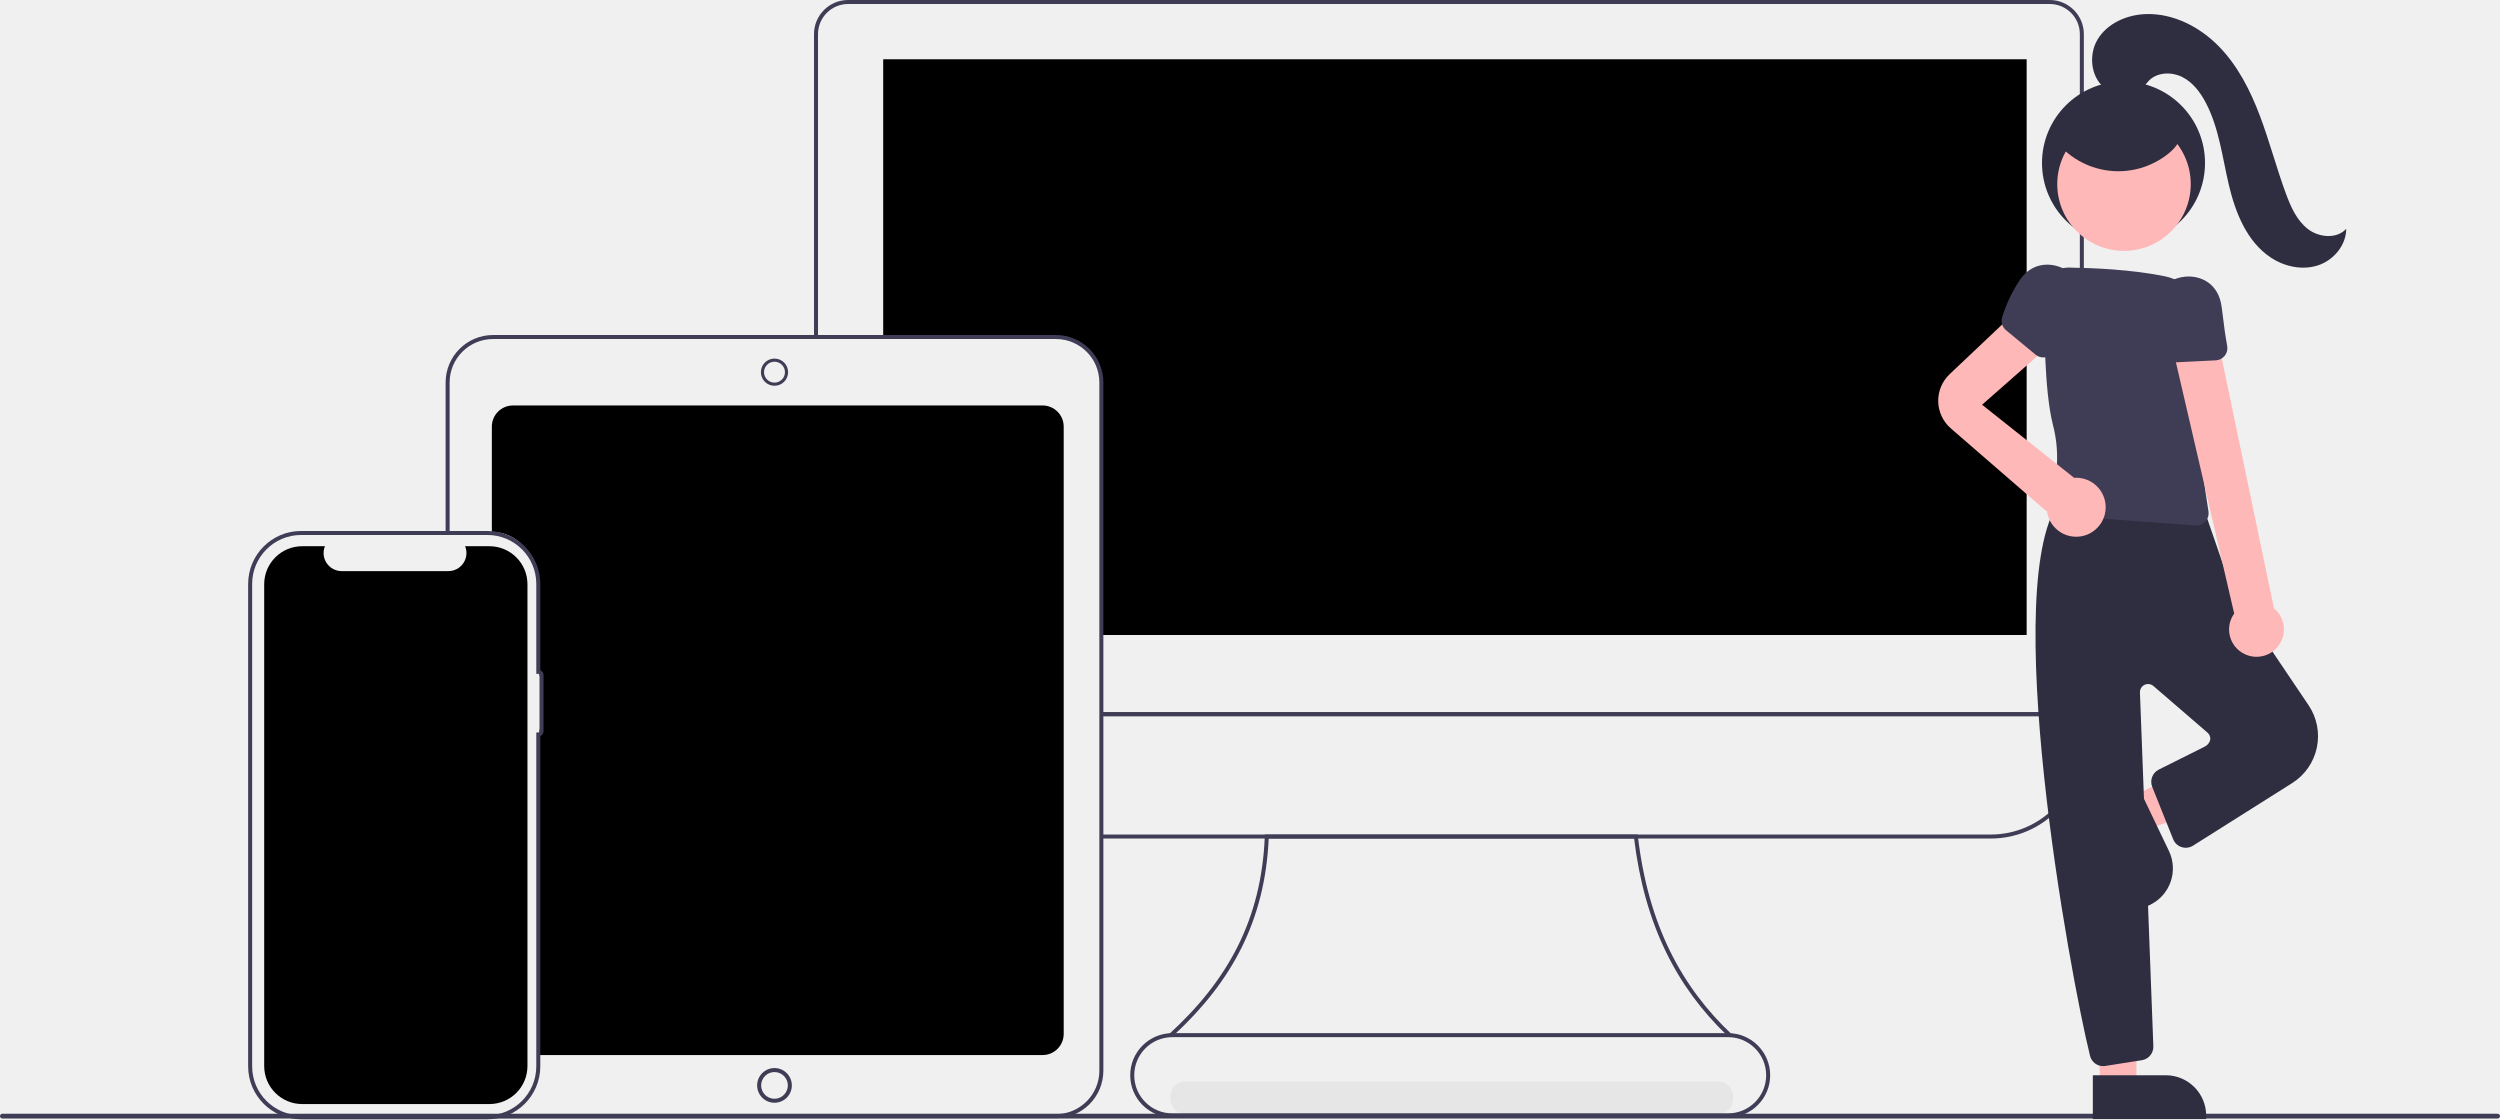
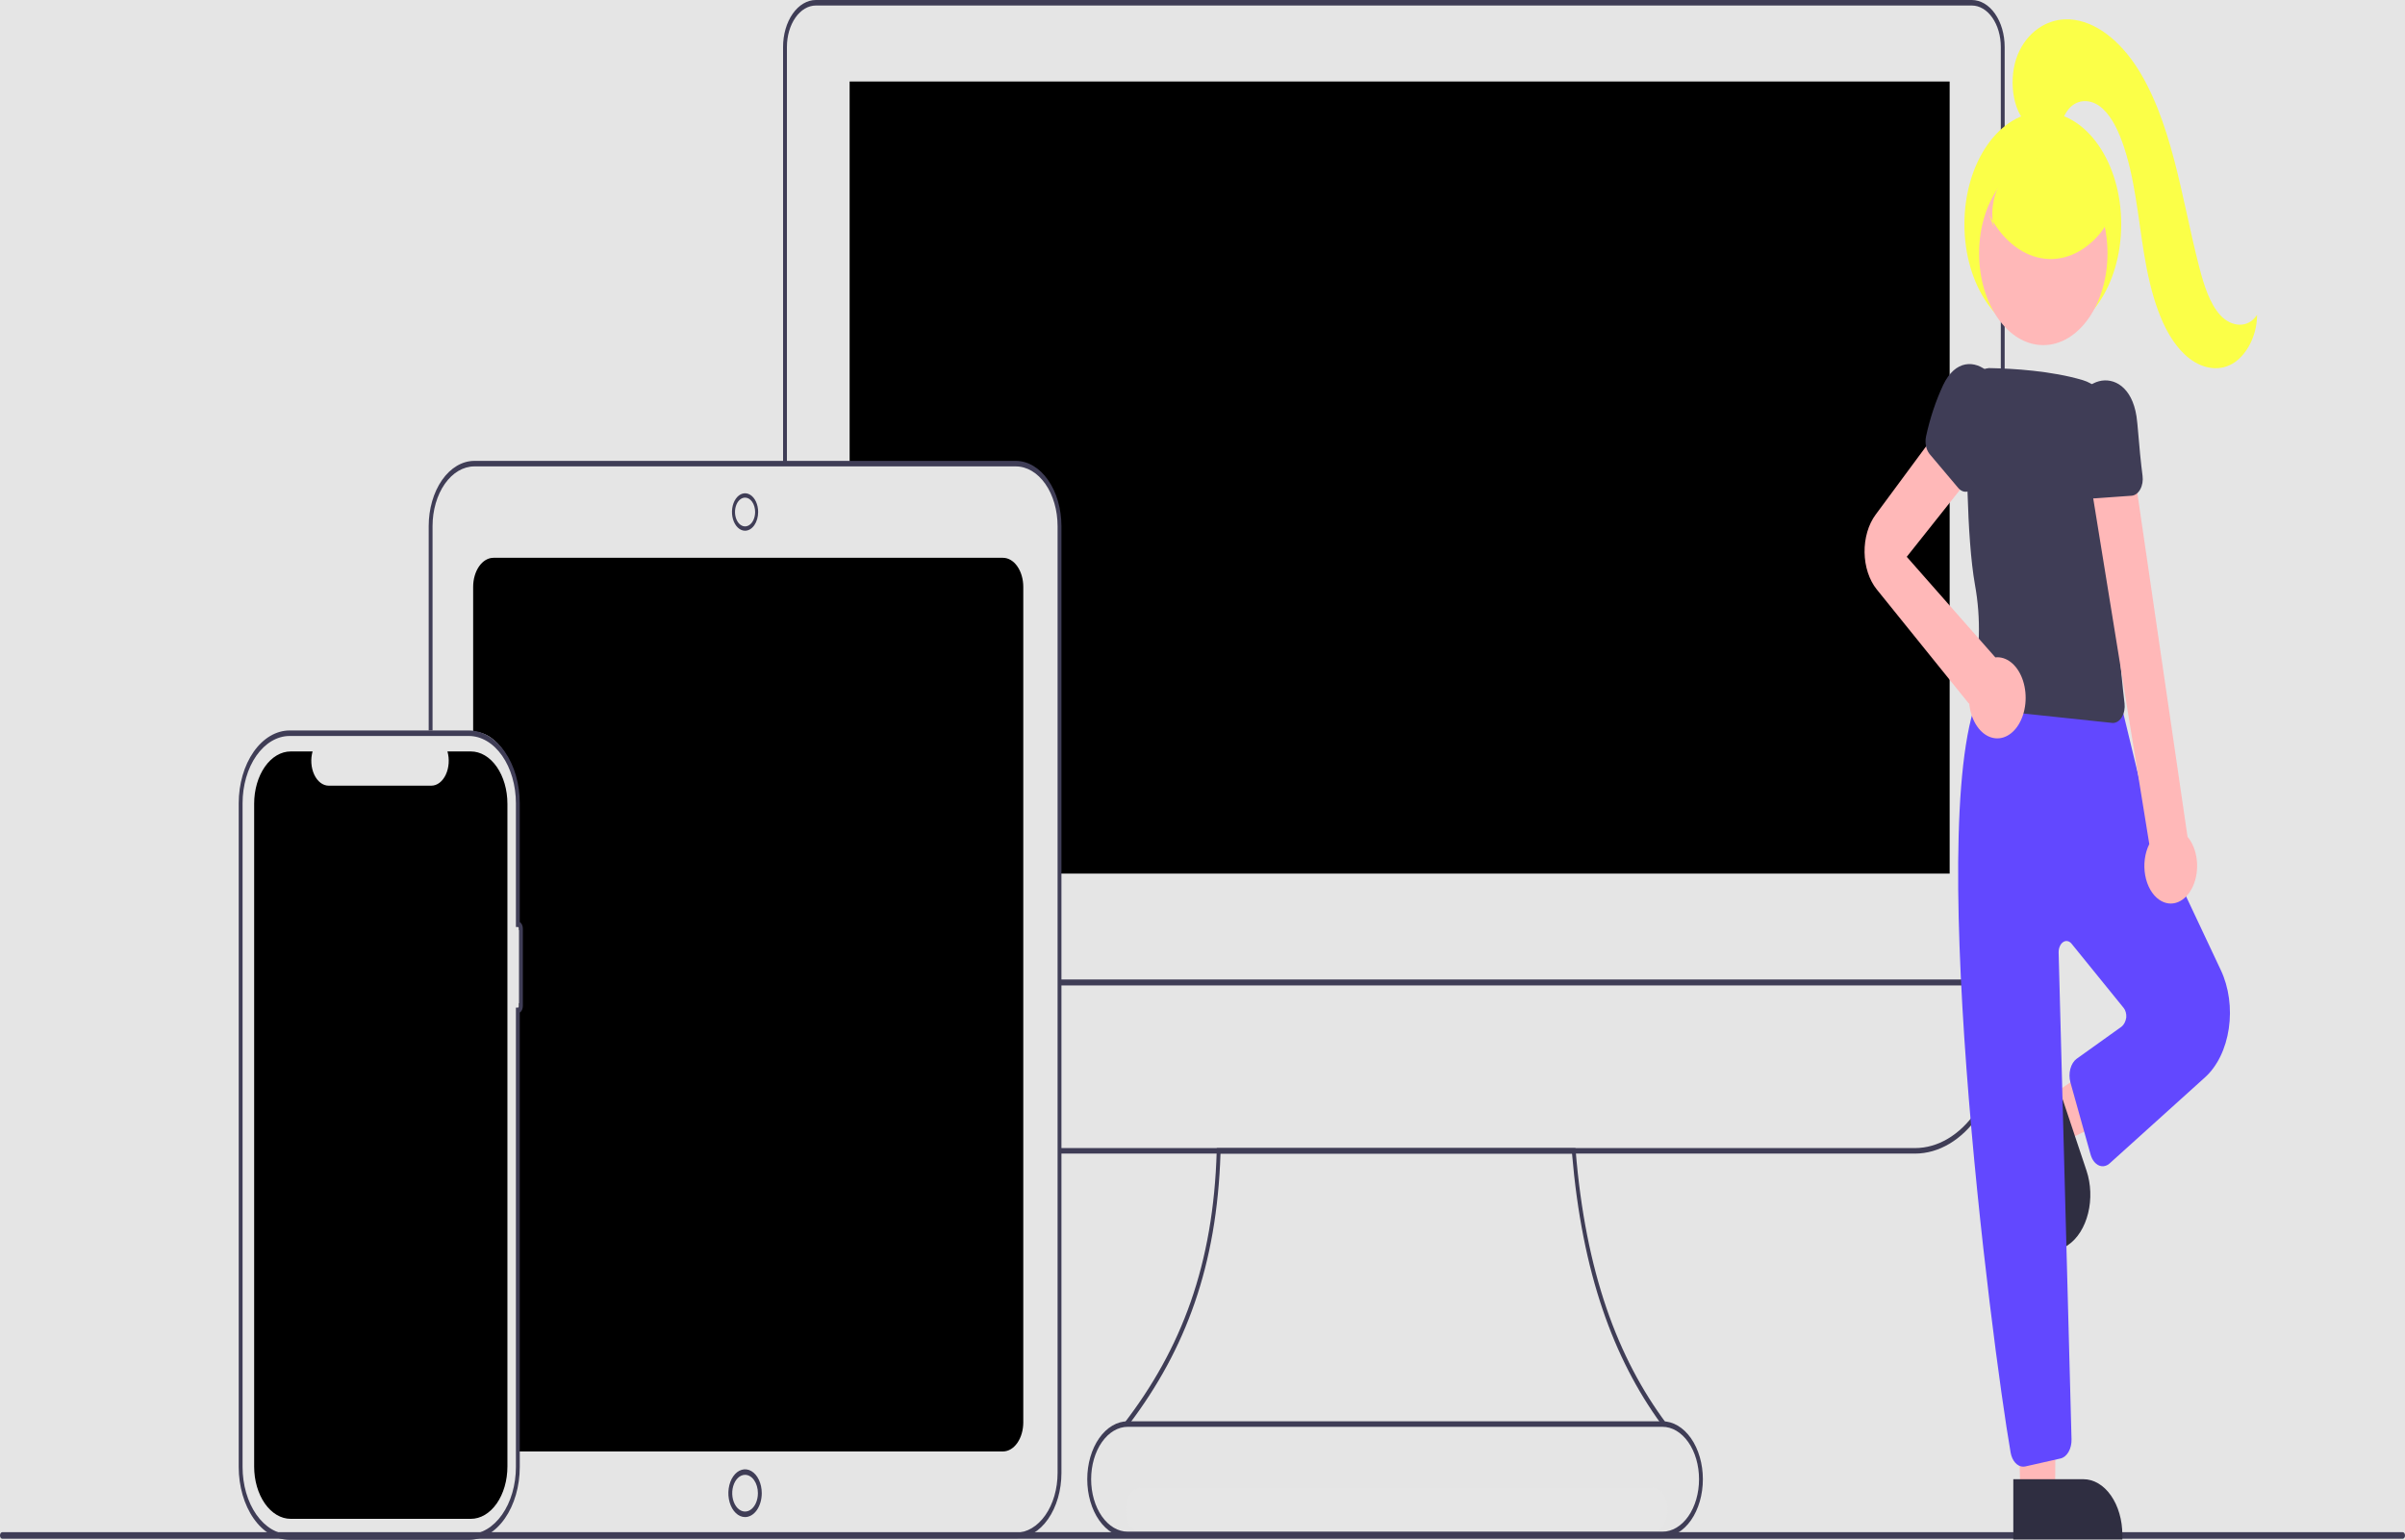
- <svg xmlns="http://www.w3.org/2000/svg" id="b849a2f0-74e0-42be-b224-12e88fa50e48" data-name="Layer 1" width="920.109" height="411.952" viewBox="0 0 920.109 411.952">
-   <path d="M576.472,654.024H772.063c7.721,0,7.734-12,0-12H576.472c-7.721,0-7.734,12,0,12Z" transform="translate(-139.9456 -244.0239)" fill="#e6e6e6" />
-   <path d="M523.665,393.255H328.732a7.777,7.777,0,0,0-7.767,7.767v38.725C330.688,439.976,337,448,338.529,457.741v35.107h.738a.444.444,0,0,1,.443.443v18.681a.444.444,0,0,1-.443.443h-.738V625.323c0,2.481-.025,7.007-.025,7.007H523.665a7.777,7.777,0,0,0,7.767-7.767V401.022A7.777,7.777,0,0,0,523.665,393.255Z" transform="translate(-139.9456 -244.0239)" fill="#000000" />
-   <path d="M885.845,265.834V477.735H544.914V384.439a15.993,15.993,0,0,0-15.978-15.977H464.998V265.834Z" transform="translate(-139.9456 -244.0239)" fill="#000000" />
-   <path d="M906.895,507.607H545.295v-1.477H905.418V256.576a11.088,11.088,0,0,0-11.075-11.075H452.084a11.088,11.088,0,0,0-11.075,11.075V367.505h-1.477V256.576a12.566,12.566,0,0,1,12.552-12.552h442.259A12.566,12.566,0,0,1,906.895,256.576Z" transform="translate(-139.9456 -244.0239)" fill="#3f3d56" />
-   <path d="M872.632,552.645H545.295v-1.477H872.632A32.823,32.823,0,0,0,905.418,518.383V507.607H545.295v-1.477H906.895V518.383A34.301,34.301,0,0,1,872.632,552.645Z" transform="translate(-139.9456 -244.0239)" fill="#3f3d56" />
-   <path d="M775.485,625.002c-18.248-17.522-30.252-40.384-34.111-72.356H606.885c-1.368,29.912-13.296,52.345-34.813,72.278l-2.273.079c22.199-20.118,34.427-42.716,35.641-73.125l.028-.709h137.219l.076.653c3.79,32.514,16.045,55.523,34.743,73.062Z" transform="translate(-139.9456 -244.0239)" fill="#3f3d56" />
-   <path d="M528.58,655.548H321.407v-1.477H528.58a15.995,15.995,0,0,0,15.977-15.977V384.778A15.995,15.995,0,0,0,528.58,368.801H321.407a15.995,15.995,0,0,0-15.977,15.977v54.667H303.953V384.778a17.473,17.473,0,0,1,17.453-17.453H528.58a17.473,17.473,0,0,1,17.453,17.453V638.095A17.473,17.473,0,0,1,528.58,655.548Z" transform="translate(-139.9456 -244.0239)" fill="#3f3d56" />
-   <path d="M424.993,386.007A5.007,5.007,0,1,1,430,381,5.012,5.012,0,0,1,424.993,386.007Zm0-8.856a3.849,3.849,0,1,0,3.849,3.849A3.854,3.854,0,0,0,424.993,377.151Z" transform="translate(-139.9456 -244.0239)" fill="#3f3d56" />
-   <path d="M424.993,649.888a6.388,6.388,0,1,1,6.388-6.389A6.396,6.396,0,0,1,424.993,649.888Zm0-11.3a4.912,4.912,0,1,0,4.912,4.912A4.917,4.917,0,0,0,424.993,638.588Z" transform="translate(-139.9456 -244.0239)" fill="#3f3d56" />
-   <path d="M319.326,655.976h-68.58A19.495,19.495,0,0,1,231.273,636.503V458.919a19.495,19.495,0,0,1,19.473-19.473h68.58a19.495,19.495,0,0,1,19.473,19.473v31.779a1.923,1.923,0,0,1,1.182,1.772l-0,20.678a1.923,1.923,0,0,1-1.182,1.772V636.503A19.495,19.495,0,0,1,319.326,655.976ZM250.746,440.922a18.017,18.017,0,0,0-17.997,17.996V636.503a18.017,18.017,0,0,0,17.997,17.997h68.58A18.017,18.017,0,0,0,337.323,636.503V513.592h.738a.444.444,0,0,0,.443-.443l0-20.678a.444.444,0,0,0-.443-.443h-.738V458.919a18.017,18.017,0,0,0-17.996-17.996Z" transform="translate(-139.9456 -244.0239)" fill="#3f3d56" />
-   <path d="M320.082,445.058h-8.952a6.647,6.647,0,0,1-6.154,9.158H265.687a6.647,6.647,0,0,1-6.154-9.158h-8.361a13.991,13.991,0,0,0-13.991,13.991V636.373a13.991,13.991,0,0,0,13.991,13.991h68.91a13.991,13.991,0,0,0,13.991-13.991h0V459.049A13.991,13.991,0,0,0,320.082,445.058Z" transform="translate(-139.9456 -244.0239)" fill="#000000" />
-   <path d="M1059.175,655.687H140.825a.879.879,0,1,1,0-1.758h918.351a.879.879,0,1,1,0,1.758Z" transform="translate(-139.9456 -244.0239)" fill="#3f3d56" />
-   <path d="M775.941,655.273H571.424a15.505,15.505,0,1,1,0-31.01H775.941a15.505,15.505,0,0,1,0,31.01ZM571.424,625.74a14.028,14.028,0,0,0,0,28.056H775.941a14.028,14.028,0,0,0,0-28.056Z" transform="translate(-139.9456 -244.0239)" fill="#3f3d56" />
-   <polygon points="784.495 293.196 790.223 305.172 839.14 288.778 830.686 271.103 784.495 293.196" fill="#ffb8b8" />
-   <path d="M907.504,547.254h41.721a0,0,0,0,1,0,0v16.119a0,0,0,0,1,0,0H922.391a14.887,14.887,0,0,1-14.887-14.887v-1.233A0,0,0,0,1,907.504,547.254Z" transform="translate(688.0305 1388.396) rotate(-115.5616)" fill="#2f2e41" />
-   <polygon points="772.964 400.141 786.231 399.693 786.789 348.049 771.237 348.967 772.964 400.141" fill="#ffb8b8" />
-   <path d="M910.199,639.762h41.721a0,0,0,0,1,0,0v16.119a0,0,0,0,1,0,0H925.085a14.887,14.887,0,0,1-14.887-14.887v-1.233A0,0,0,0,1,910.199,639.762Z" transform="translate(1722.172 1051.619) rotate(180)" fill="#2f2e41" />
-   <path d="M914.001,636.407a4.974,4.974,0,0,1-4.83-3.786c-7.268-29.201-34.311-176.333-10.397-205.23l.208-.252.316-.08c1.679-.425,33.325-10.223,51.894,5.071l.217.179,10.334,29.915,27.859,41.355a20.403,20.403,0,0,1-6.033,28.654l-36.582,23.085a5.009,5.009,0,0,1-5.753-.405,5.061,5.061,0,0,1-1.5-2.092l-7.688-19.22a5.03,5.03,0,0,1,2.406-6.329l17.139-8.57a3.674,3.674,0,0,0,1.83-2.504,2.959,2.959,0,0,0-1.029-2.543l-19.896-17.151a3,3,0,0,0-4.957,2.385l4.932,130.203a5.002,5.002,0,0,1-4.217,5.128L914.8,636.343A5.049,5.049,0,0,1,914.001,636.407Z" transform="translate(-139.9456 -244.0239)" fill="#2f2e41" />
-   <path d="M948.322,437.437q-.169,0-.34-.013l-49.616-3.675a4.493,4.493,0,0,1-3.914-5.97A47.092,47.092,0,0,0,895.528,400.46c-3.232-12.742-3.308-36.433-3.066-49.421a8.753,8.753,0,0,1,8.281-8.522l0-.018,1,.012c8.083.113,22.916.69,35.053,3.215a18.389,18.389,0,0,1,14.659,17.7c.275,12.058.315,28.379-1.053,37.657-1.154,7.827.978,22.858,2.352,31.122a4.498,4.498,0,0,1-4.433,5.231Z" transform="translate(-139.9456 -244.0239)" fill="#3f3d56" />
-   <path d="M966.035,484.734a10.025,10.025,0,0,1-3.811-14.892L939.308,371.024H956.633l20.224,96.871a10.079,10.079,0,0,1-10.823,16.84Z" transform="translate(-139.9456 -244.0239)" fill="#ffb8b8" />
-   <path d="M857.504,381.729l27.435-25.952,10.336,14.47L869.436,392.985,903.323,419.896c.245-.017.489-.037.738-.037a10.853,10.853,0,1,1-10.746,12.296l-.107.107-35.269-30.567A13.471,13.471,0,0,1,857.504,381.729Z" transform="translate(-139.9456 -244.0239)" fill="#ffb8b8" />
-   <path d="M941.134,377.356a4.47,4.47,0,0,1-4.052-2.554,52.813,52.813,0,0,1-4.468-14.57c-1.19-8.244,4.542-13.148,10.372-14.217,5.671-1.04,12.578,1.454,14.343,9.383a20.451,20.451,0,0,1,.342,2.032c.707,6.011,1.372,10.686,1.977,13.896a4.495,4.495,0,0,1-4.198,5.32l-14.086.704Q941.248,377.356,941.134,377.356Z" transform="translate(-139.9456 -244.0239)" fill="#3f3d56" />
-   <circle cx="781.544" cy="59.981" r="30" fill="#2f2e41" />
-   <circle cx="781.725" cy="67.769" r="24.561" fill="#ffb8b8" />
-   <path d="M878.078,365.403a4.47,4.47,0,0,1-1.262-4.621,52.813,52.813,0,0,1,6.551-13.76c4.693-6.882,12.232-6.624,17.252-3.473,4.883,3.065,8.29,9.57,4.235,16.608a20.453,20.453,0,0,1-1.121,1.729c-3.54,4.909-6.208,8.805-7.931,11.58a4.495,4.495,0,0,1-6.69,1.086l-10.86-8.998Q878.162,365.48,878.078,365.403Z" transform="translate(-139.9456 -244.0239)" fill="#3f3d56" />
-   <path d="M915.662,277.213c-6.037-3.602-7.344-12.572-3.747-18.612s10.865-9.191,17.891-9.398c10.037-.297,19.73,4.701,26.756,11.875s11.662,16.357,15.194,25.757,6.068,19.148,9.55,28.567c1.786,4.833,3.986,9.796,8.073,12.934s10.583,3.705,14.076-.083c-.013,6.061-4.66,11.571-10.423,13.447s-12.283.459-17.335-2.889c-8.765-5.808-12.997-16.411-15.416-26.644s-3.61-20.955-8.474-30.278c-2.015-3.863-4.776-7.532-8.661-9.503s-9.061-1.841-12.187,1.194c-1.448,1.406-2.385,3.323-4.028,4.495a8.047,8.047,0,0,1-7.036.733,23.801,23.801,0,0,1-6.362-3.59" transform="translate(-139.9456 -244.0239)" fill="#2f2e41" />
-   <path d="M896.02,295.198a29.383,29.383,0,0,0,42.121,5.258c2.385-1.94,4.6-4.614,4.45-7.685-.153-3.145-2.724-5.616-5.349-7.355a34.484,34.484,0,0,0-23.404-5.378c-4.675.628-9.364,2.332-12.675,5.692s-4.96,8.586-3.253,12.983" transform="translate(-139.9456 -244.0239)" fill="#2f2e41" />
+ <svg xmlns="http://www.w3.org/2000/svg" width="367" height="235" viewBox="0 0 367 235" fill="none">
+   <rect width="367" height="235" fill="#E5E5E5" />
+   <g id="devices 1" clip-path="url(#clip0)">
+     <path id="Vector" d="M174.116 233.886H252.13C255.21 233.886 255.215 227.041 252.13 227.041H174.116C171.036 227.041 171.031 233.886 174.116 233.886Z" fill="#E6E6E6" />
+     <path id="Vector_2" d="M297.514 12.442V133.321H161.528V80.101C161.527 77.684 160.855 75.367 159.66 73.658C158.465 71.95 156.845 70.989 155.155 70.986H129.652V12.442H297.514Z" fill="black" />
+     <path id="Vector_3" d="M305.91 150.362H161.68V149.52H305.321V7.16C305.32 5.485 304.854 3.879 304.026 2.695C303.197 1.51 302.075 0.844 300.904 0.842H124.502C123.33 0.844 122.208 1.51 121.379 2.695C120.551 3.879 120.085 5.485 120.084 7.16V70.44H119.495V7.16C119.497 5.262 120.025 3.442 120.963 2.099C121.902 0.757 123.174 0.002 124.502 -7.62939e-06H300.904C302.231 0.002 303.503 0.757 304.442 2.099C305.381 3.442 305.908 5.262 305.91 7.16V150.362Z" fill="#3F3D56" />
+     <path id="Vector_4" d="M292.244 176.055H161.68V175.212H292.244C295.711 175.207 299.035 173.234 301.486 169.728C303.938 166.222 305.317 161.468 305.321 156.509V150.362H161.68V149.52H305.91V156.509C305.906 161.691 304.465 166.659 301.903 170.323C299.341 173.988 295.867 176.049 292.244 176.055V176.055Z" fill="#3F3D56" />
+     <path id="Vector_5" d="M253.495 217.331C246.216 207.335 241.428 194.293 239.889 176.055H186.246C185.7 193.118 180.943 205.915 172.36 217.286L171.454 217.331C180.308 205.854 185.185 192.963 185.67 175.616L185.681 175.212H240.413L240.443 175.585C241.955 194.132 246.843 207.258 254.301 217.263L253.495 217.331Z" fill="#3F3D56" />
+     <path id="Vector_6" d="M113.696 80.995C113.301 80.995 112.915 80.827 112.586 80.513C112.258 80.2 112.002 79.754 111.851 79.232C111.7 78.71 111.66 78.135 111.737 77.582C111.814 77.028 112.004 76.519 112.284 76.119C112.563 75.72 112.919 75.448 113.306 75.338C113.694 75.227 114.095 75.284 114.46 75.5C114.825 75.716 115.137 76.082 115.356 76.552C115.576 77.022 115.693 77.574 115.693 78.138C115.692 78.896 115.482 79.622 115.107 80.157C114.733 80.693 114.225 80.994 113.696 80.995V80.995ZM113.696 75.943C113.392 75.943 113.095 76.072 112.843 76.313C112.59 76.554 112.394 76.897 112.277 77.298C112.161 77.7 112.131 78.141 112.19 78.567C112.249 78.993 112.395 79.384 112.61 79.691C112.825 79.999 113.098 80.208 113.396 80.292C113.694 80.377 114.003 80.334 114.283 80.167C114.564 80.001 114.804 79.72 114.972 79.359C115.141 78.997 115.231 78.573 115.231 78.139C115.231 77.556 115.069 76.998 114.781 76.587C114.493 76.175 114.103 75.943 113.696 75.943V75.943Z" fill="#3F3D56" />
+     <path id="Vector_7" d="M113.696 231.527C113.192 231.527 112.699 231.314 112.28 230.913C111.861 230.513 111.535 229.943 111.342 229.278C111.149 228.612 111.098 227.879 111.197 227.172C111.295 226.465 111.538 225.816 111.894 225.306C112.25 224.796 112.704 224.449 113.199 224.309C113.693 224.168 114.205 224.24 114.671 224.516C115.137 224.792 115.534 225.259 115.814 225.858C116.094 226.457 116.244 227.162 116.244 227.883C116.243 228.849 115.974 229.775 115.497 230.459C115.019 231.142 114.371 231.526 113.696 231.527V231.527ZM113.696 225.081C113.308 225.081 112.93 225.245 112.607 225.553C112.285 225.861 112.034 226.299 111.886 226.811C111.738 227.323 111.699 227.886 111.774 228.43C111.85 228.973 112.037 229.472 112.311 229.864C112.585 230.256 112.934 230.523 113.314 230.631C113.694 230.739 114.088 230.684 114.446 230.472C114.804 230.26 115.11 229.9 115.325 229.44C115.54 228.979 115.655 228.437 115.655 227.883C115.654 227.14 115.448 226.428 115.08 225.903C114.713 225.377 114.215 225.082 113.696 225.081V225.081Z" fill="#3F3D56" />
+     <g id="movephones">
+       <path id="Vector_8" d="M153.053 85.129H75.3C74.479 85.131 73.692 85.598 73.111 86.429C72.53 87.26 72.203 88.386 72.202 89.56V111.651C76.081 111.782 78.598 116.359 79.208 121.916V141.942H79.503C79.55 141.943 79.594 141.969 79.628 142.017C79.661 142.064 79.679 142.128 79.68 142.195V152.852C79.679 152.919 79.661 152.983 79.628 153.03C79.594 153.077 79.55 153.104 79.503 153.104H79.208V217.514C79.208 218.929 79.198 221.511 79.198 221.511H153.053C153.874 221.51 154.661 221.042 155.242 220.212C155.823 219.381 156.15 218.255 156.151 217.08V89.56C156.15 88.386 155.823 87.26 155.242 86.429C154.661 85.598 153.874 85.131 153.053 85.129V85.129Z" fill="black" />
+       <path id="Vector_9" d="M155.013 234.756H72.379V233.914H155.013C156.703 233.911 158.322 232.95 159.517 231.241C160.712 229.532 161.384 227.216 161.386 224.799V80.294C161.384 77.878 160.712 75.561 159.517 73.852C158.322 72.144 156.703 71.183 155.013 71.18H72.379C70.689 71.183 69.069 72.144 67.875 73.852C66.68 75.561 66.008 77.878 66.006 80.294V111.479H65.417V80.294C65.419 77.654 66.153 75.124 67.458 73.257C68.763 71.391 70.533 70.341 72.379 70.338H155.013C156.859 70.341 158.628 71.391 159.933 73.257C161.238 75.124 161.972 77.654 161.975 80.294V224.799C161.972 227.439 161.238 229.97 159.933 231.836C158.628 233.703 156.859 234.753 155.013 234.756V234.756Z" fill="#3F3D56" />
+       <path id="Vector_10" d="M71.549 235H44.195C42.135 234.997 40.161 233.825 38.705 231.743C37.249 229.66 36.43 226.836 36.427 223.891V122.588C36.43 119.643 37.249 116.819 38.705 114.736C40.161 112.654 42.135 111.483 44.195 111.479H71.549C73.608 111.483 75.582 112.654 77.038 114.736C78.495 116.819 79.314 119.643 79.316 122.588V140.716C79.456 140.8 79.575 140.94 79.659 141.12C79.742 141.3 79.787 141.511 79.787 141.727L79.787 153.523C79.787 153.74 79.742 153.951 79.659 154.131C79.575 154.311 79.456 154.451 79.316 154.534V223.891C79.314 226.837 78.495 229.66 77.038 231.743C75.582 233.825 73.608 234.997 71.549 235V235ZM44.195 112.322C42.291 112.325 40.467 113.407 39.121 115.332C37.776 117.256 37.019 119.866 37.016 122.588V223.891C37.019 226.613 37.776 229.223 39.121 231.147C40.467 233.072 42.291 234.155 44.195 234.158H71.549C73.452 234.155 75.276 233.072 76.622 231.147C77.968 229.223 78.725 226.613 78.727 223.891V153.776H79.022C79.068 153.776 79.113 153.75 79.147 153.702C79.18 153.655 79.198 153.591 79.198 153.523L79.198 141.727C79.198 141.66 79.18 141.596 79.147 141.549C79.113 141.501 79.068 141.475 79.022 141.475H78.727V122.588C78.725 119.866 77.968 117.256 76.622 115.332C75.276 113.407 73.452 112.325 71.549 112.322H44.195Z" fill="#3F3D56" />
+       <path id="Vector_11" d="M71.85 114.681H68.28C68.444 115.257 68.507 115.881 68.462 116.5C68.418 117.118 68.268 117.712 68.025 118.228C67.783 118.744 67.455 119.167 67.072 119.459C66.688 119.752 66.26 119.905 65.825 119.905H50.154C49.719 119.905 49.291 119.752 48.907 119.459C48.524 119.167 48.196 118.744 47.954 118.228C47.711 117.712 47.561 117.118 47.517 116.5C47.472 115.881 47.535 115.257 47.699 114.681H44.364C42.884 114.681 41.465 115.522 40.418 117.018C39.372 118.515 38.784 120.545 38.784 122.662V223.817C38.784 225.934 39.372 227.964 40.418 229.461C41.465 230.957 42.884 231.798 44.364 231.798H71.85C73.33 231.798 74.75 230.957 75.796 229.461C76.843 227.964 77.431 225.934 77.431 223.817V122.662C77.431 120.545 76.843 118.515 75.796 117.018C74.75 115.522 73.33 114.681 71.85 114.681V114.681Z" fill="black" />
+     </g>
+     <path id="Vector_12" d="M366.649 234.835H0.35C0.304 234.835 0.258 234.823 0.215 234.797C0.173 234.772 0.134 234.735 0.101 234.689C0.069 234.642 0.043 234.587 0.025 234.526C0.007 234.465 -0.002 234.4 -0.002 234.334C-0.002 234.268 0.007 234.202 0.025 234.141C0.043 234.08 0.069 234.025 0.101 233.978C0.134 233.932 0.173 233.895 0.215 233.87C0.258 233.845 0.304 233.832 0.35 233.832H366.649C366.695 233.832 366.741 233.845 366.783 233.87C366.826 233.895 366.865 233.932 366.897 233.978C366.93 234.025 366.956 234.08 366.974 234.141C366.991 234.202 367 234.268 367 234.334C367 234.4 366.991 234.465 366.974 234.526C366.956 234.587 366.93 234.642 366.897 234.689C366.865 234.735 366.826 234.772 366.783 234.797C366.741 234.823 366.695 234.835 366.649 234.835V234.835Z" fill="#3F3D56" />
+     <path id="Vector_13" d="M253.677 234.599H172.102C171.289 234.6 170.485 234.372 169.734 233.928C168.983 233.484 168.3 232.832 167.726 232.011C167.151 231.189 166.695 230.214 166.384 229.141C166.073 228.067 165.913 226.916 165.913 225.754C165.913 224.592 166.073 223.441 166.384 222.368C166.695 221.294 167.151 220.319 167.726 219.497C168.3 218.676 168.983 218.025 169.734 217.581C170.485 217.136 171.289 216.908 172.102 216.909H253.677C255.316 216.911 256.888 217.844 258.047 219.502C259.205 221.161 259.856 223.41 259.856 225.754C259.856 228.099 259.205 230.347 258.047 232.006C256.888 233.664 255.316 234.597 253.677 234.599ZM172.102 217.752C170.618 217.752 169.195 218.595 168.145 220.096C167.096 221.596 166.506 223.632 166.506 225.754C166.506 227.877 167.096 229.912 168.145 231.413C169.195 232.913 170.618 233.757 172.102 233.757H253.677C255.161 233.757 256.584 232.913 257.633 231.413C258.683 229.912 259.272 227.877 259.272 225.754C259.272 223.632 258.683 221.596 257.633 220.096C256.584 218.595 255.161 217.752 253.677 217.752H172.102Z" fill="#3F3D56" />
+     <path id="Vector_14" d="M312.908 167.255L315.193 174.087L334.704 164.735L331.332 154.652L312.908 167.255Z" fill="#FFB8B8" />
+     <path id="Vector_15" d="M315.164 190.296L307.983 168.825L313.784 164.858L318.402 178.667C319.081 180.699 319.169 183.034 318.644 185.158C318.12 187.281 317.028 189.021 315.607 189.992L315.164 190.296V190.296Z" fill="#2F2E41" />
+     <path id="Vector_16" d="M308.309 228.262L313.601 228.007L313.823 198.546L307.62 199.07L308.309 228.262Z" fill="#FFB8B8" />
+     <path id="Vector_17" d="M323.869 234.946H307.228V225.75H317.931C319.506 225.75 321.016 226.645 322.13 228.238C323.243 229.83 323.869 231.99 323.869 234.243V234.946V234.946Z" fill="#2F2E41" />
+     <path id="Vector_18" d="M308.744 223.837C308.3 223.837 307.87 223.624 307.52 223.232C307.171 222.841 306.924 222.293 306.818 221.677C303.919 205.019 293.132 121.087 302.671 104.602L302.754 104.459L302.88 104.413C303.55 104.171 316.172 98.581 323.579 107.306L323.665 107.408L327.787 124.473L338.899 148.064C339.508 149.355 339.929 150.809 340.137 152.338C340.346 153.867 340.338 155.44 340.113 156.964C339.889 158.489 339.453 159.933 338.831 161.212C338.209 162.491 337.414 163.578 336.493 164.409L321.901 177.578C321.549 177.883 321.139 178.024 320.728 177.983C320.318 177.941 319.926 177.719 319.607 177.347C319.339 177.03 319.133 176.619 319.008 176.154L315.942 165.19C315.759 164.525 315.756 163.787 315.933 163.119C316.111 162.451 316.456 161.902 316.902 161.58L323.738 156.691C323.925 156.543 324.087 156.339 324.214 156.092C324.34 155.845 324.426 155.562 324.468 155.263C324.487 154.991 324.459 154.718 324.387 154.465C324.316 154.212 324.203 153.988 324.058 153.812L316.122 144.028C315.945 143.81 315.728 143.671 315.497 143.627C315.266 143.584 315.032 143.637 314.822 143.782C314.612 143.926 314.436 144.155 314.316 144.441C314.195 144.726 314.136 145.055 314.145 145.388L316.112 219.663C316.13 220.361 315.969 221.043 315.659 221.582C315.349 222.121 314.912 222.479 314.43 222.588L309.063 223.8C308.958 223.825 308.851 223.837 308.744 223.837Z" fill="#6248FF" />
+     <path id="Vector_19" d="M322.434 110.333C322.389 110.333 322.344 110.331 322.298 110.326L302.508 108.229C302.233 108.201 301.967 108.082 301.73 107.882C301.492 107.683 301.29 107.408 301.139 107.078C300.988 106.749 300.892 106.374 300.859 105.983C300.826 105.592 300.856 105.195 300.947 104.824C302.164 99.804 302.314 94.381 301.376 89.24C300.087 81.971 300.057 68.456 300.153 61.047C300.175 59.791 300.527 58.593 301.14 57.692C301.752 56.791 302.579 56.253 303.456 56.186L303.456 56.176L303.855 56.183C307.079 56.247 312.996 56.576 317.837 58.017C319.468 58.5 320.936 59.763 321.999 61.598C323.062 63.433 323.656 65.731 323.684 68.114C323.794 74.993 323.81 84.303 323.264 89.596C322.803 94.061 323.654 102.635 324.202 107.349C324.244 107.716 324.23 108.092 324.161 108.451C324.092 108.809 323.969 109.142 323.8 109.426C323.632 109.71 323.423 109.938 323.187 110.095C322.951 110.251 322.694 110.333 322.434 110.333H322.434Z" fill="#3F3D56" />
+     <path id="Vector_20" d="M329.499 137.314C328.971 136.953 328.506 136.431 328.135 135.785C327.764 135.139 327.497 134.384 327.352 133.574C327.207 132.764 327.188 131.919 327.296 131.097C327.405 130.276 327.638 129.498 327.979 128.819L318.838 72.448H325.749L333.816 127.708C334.575 128.603 335.078 129.866 335.23 131.257C335.383 132.647 335.173 134.069 334.64 135.253C334.108 136.437 333.291 137.301 332.343 137.681C331.396 138.061 330.384 137.93 329.499 137.314H329.499Z" fill="#FFB8B8" />
+     <path id="Vector_21" d="M286.21 78.554L297.153 63.75L301.275 72.004L290.969 84.976L304.485 100.327C304.583 100.317 304.68 100.306 304.78 100.306C305.611 100.304 306.426 100.646 307.125 101.289C307.825 101.933 308.38 102.851 308.724 103.934C309.068 105.017 309.187 106.218 309.067 107.395C308.946 108.572 308.59 109.675 308.043 110.57C307.496 111.466 306.78 112.117 305.98 112.446C305.181 112.775 304.332 112.767 303.536 112.425C302.739 112.082 302.029 111.418 301.489 110.513C300.95 109.607 300.604 108.499 300.493 107.32L300.451 107.381L286.383 89.944C285.816 89.241 285.358 88.376 285.039 87.405C284.72 86.433 284.547 85.377 284.53 84.304C284.514 83.231 284.655 82.165 284.944 81.175C285.233 80.184 285.664 79.292 286.21 78.554V78.554Z" fill="#FFB8B8" />
+     <path id="Vector_22" d="M319.567 76.06C319.228 76.061 318.897 75.925 318.611 75.667C318.324 75.409 318.095 75.04 317.95 74.603C317.078 71.97 316.478 69.171 316.168 66.291C315.694 61.589 317.98 58.791 320.305 58.181C322.567 57.588 325.322 59.011 326.026 63.534C326.085 63.917 326.131 64.304 326.163 64.693C326.445 68.122 326.71 70.789 326.951 72.62C326.999 72.98 326.992 73.35 326.931 73.706C326.869 74.062 326.756 74.395 326.597 74.682C326.438 74.97 326.238 75.205 326.011 75.373C325.783 75.541 325.533 75.637 325.277 75.655L319.658 76.056C319.628 76.059 319.597 76.06 319.567 76.06Z" fill="#3F3D56" />
+     <path id="Vector_23" d="M311.731 51.33C318.34 51.33 323.697 43.668 323.697 34.217C323.697 24.765 318.34 17.103 311.731 17.103C305.123 17.103 299.765 24.765 299.765 34.217C299.765 43.668 305.123 51.33 311.731 51.33Z" fill="#FBFF48" />
+     <path id="Vector_24" d="M311.803 52.67C317.214 52.67 321.6 46.397 321.6 38.659C321.6 30.921 317.214 24.648 311.803 24.648C306.393 24.648 302.007 30.921 302.007 38.659C302.007 46.397 306.393 52.67 311.803 52.67Z" fill="#FFB8B8" />
+     <path id="Vector_25" d="M294.416 69.241C294.166 68.915 293.985 68.495 293.896 68.028C293.807 67.561 293.813 67.068 293.912 66.605C294.513 63.822 295.393 61.178 296.525 58.756C298.397 54.83 301.404 54.977 303.406 56.774C305.354 58.523 306.713 62.233 305.095 66.249C304.958 66.588 304.809 66.917 304.648 67.235C303.236 70.035 302.172 72.258 301.485 73.841C301.35 74.152 301.17 74.418 300.957 74.622C300.743 74.825 300.502 74.96 300.249 75.019C299.997 75.078 299.738 75.058 299.491 74.962C299.244 74.865 299.014 74.695 298.817 74.46L294.485 69.327C294.461 69.299 294.438 69.271 294.416 69.241Z" fill="#3F3D56" />
+     <path id="Vector_26" d="M309.407 18.933C306.999 16.878 306.478 11.761 307.912 8.316C309.347 4.87 312.246 3.073 315.049 2.954C319.052 2.785 322.918 5.636 325.721 9.728C328.523 13.821 330.372 19.059 331.781 24.421C333.19 29.783 334.202 35.344 335.59 40.717C336.303 43.474 337.18 46.305 338.81 48.096C340.44 49.886 343.031 50.209 344.425 48.048C344.419 51.506 342.566 54.649 340.267 55.719C337.968 56.79 335.368 55.982 333.353 54.072C329.857 50.758 328.169 44.71 327.204 38.872C326.239 33.035 325.764 26.918 323.824 21.6C323.02 19.397 321.919 17.304 320.369 16.18C318.82 15.055 316.755 15.129 315.508 16.86C314.931 17.662 314.557 18.756 313.902 19.424C313.487 19.795 313.019 20.026 312.533 20.098C312.046 20.171 311.555 20.083 311.095 19.842C310.181 19.351 309.325 18.66 308.558 17.794" fill="#FBFF48" />
+     <path id="Vector_27" d="M303.537 32.773C304.481 34.588 305.672 36.112 307.039 37.251C308.406 38.391 309.92 39.122 311.49 39.403C313.059 39.683 314.653 39.506 316.173 38.882C317.694 38.258 319.11 37.2 320.338 35.772C321.289 34.665 322.172 33.14 322.113 31.388C322.052 29.594 321.026 28.185 319.979 27.192C317.225 24.603 313.912 23.515 310.644 24.125C308.779 24.483 306.909 25.455 305.589 27.372C304.268 29.288 303.61 32.27 304.291 34.778" fill="#FBFF48" />
+   </g>
+   <defs>
+     <clipPath id="clip0">
+       <rect width="367" height="235" fill="white" />
+     </clipPath>
+   </defs>
</svg>
